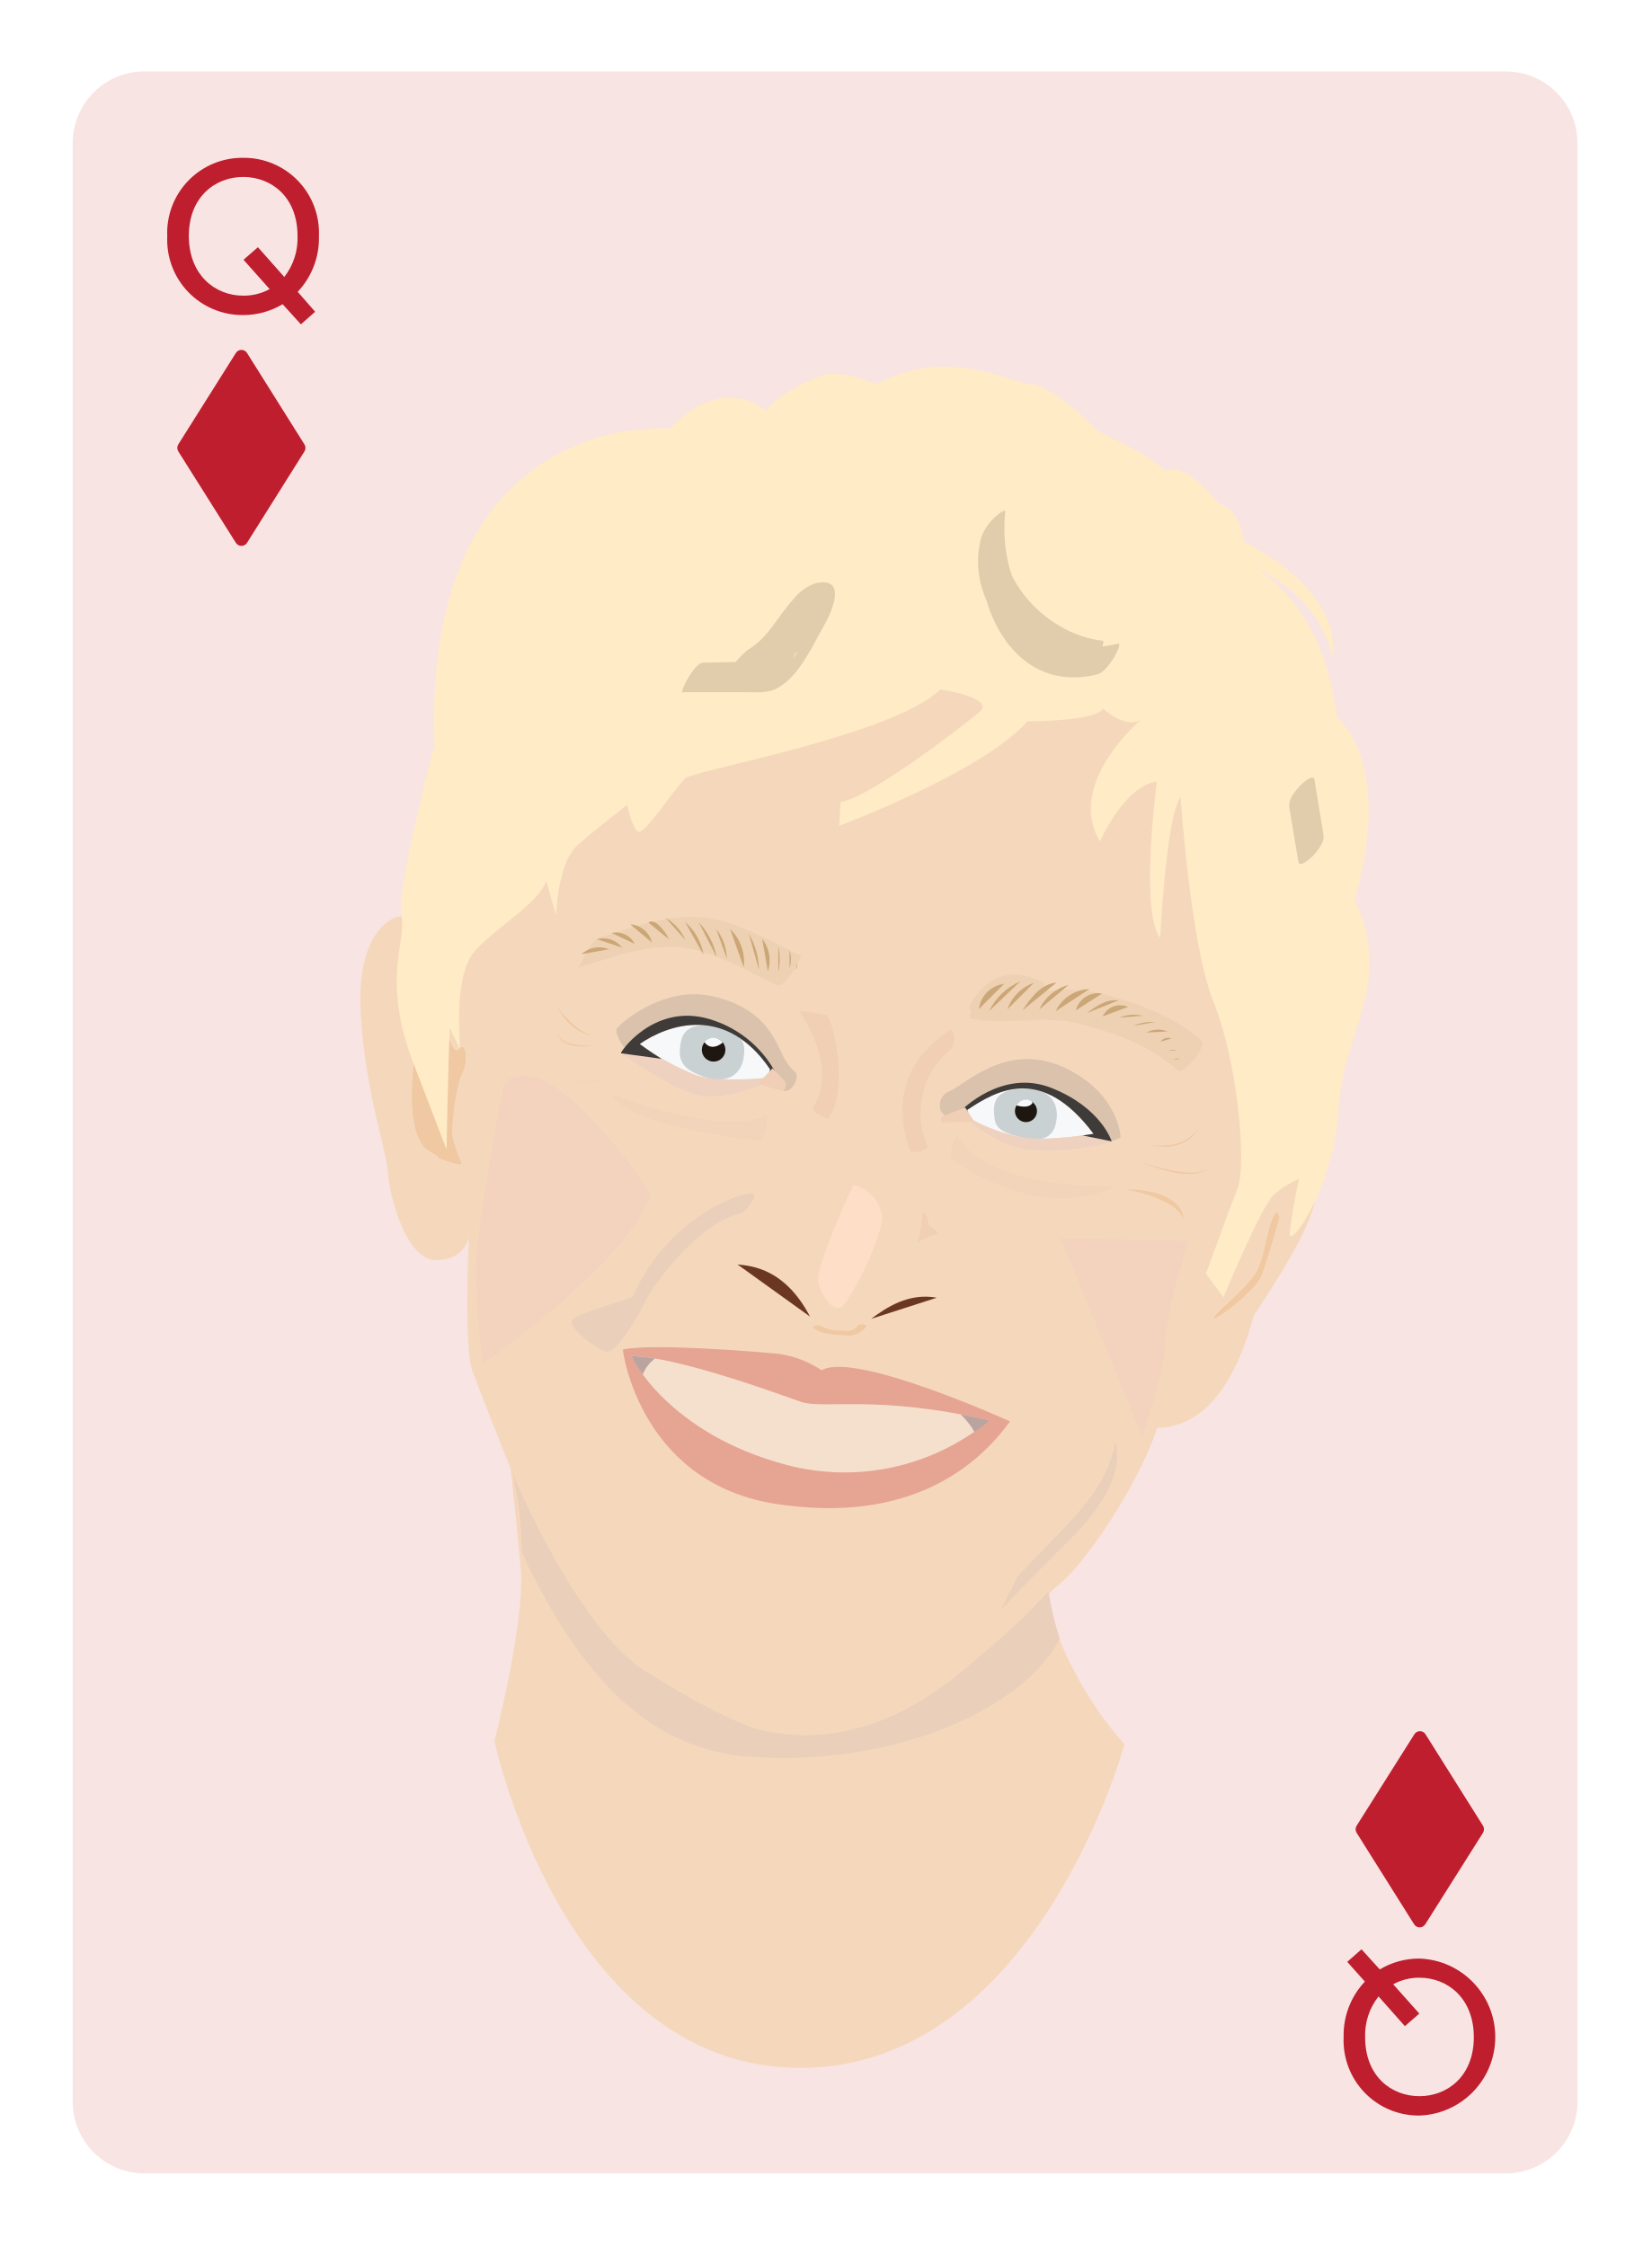
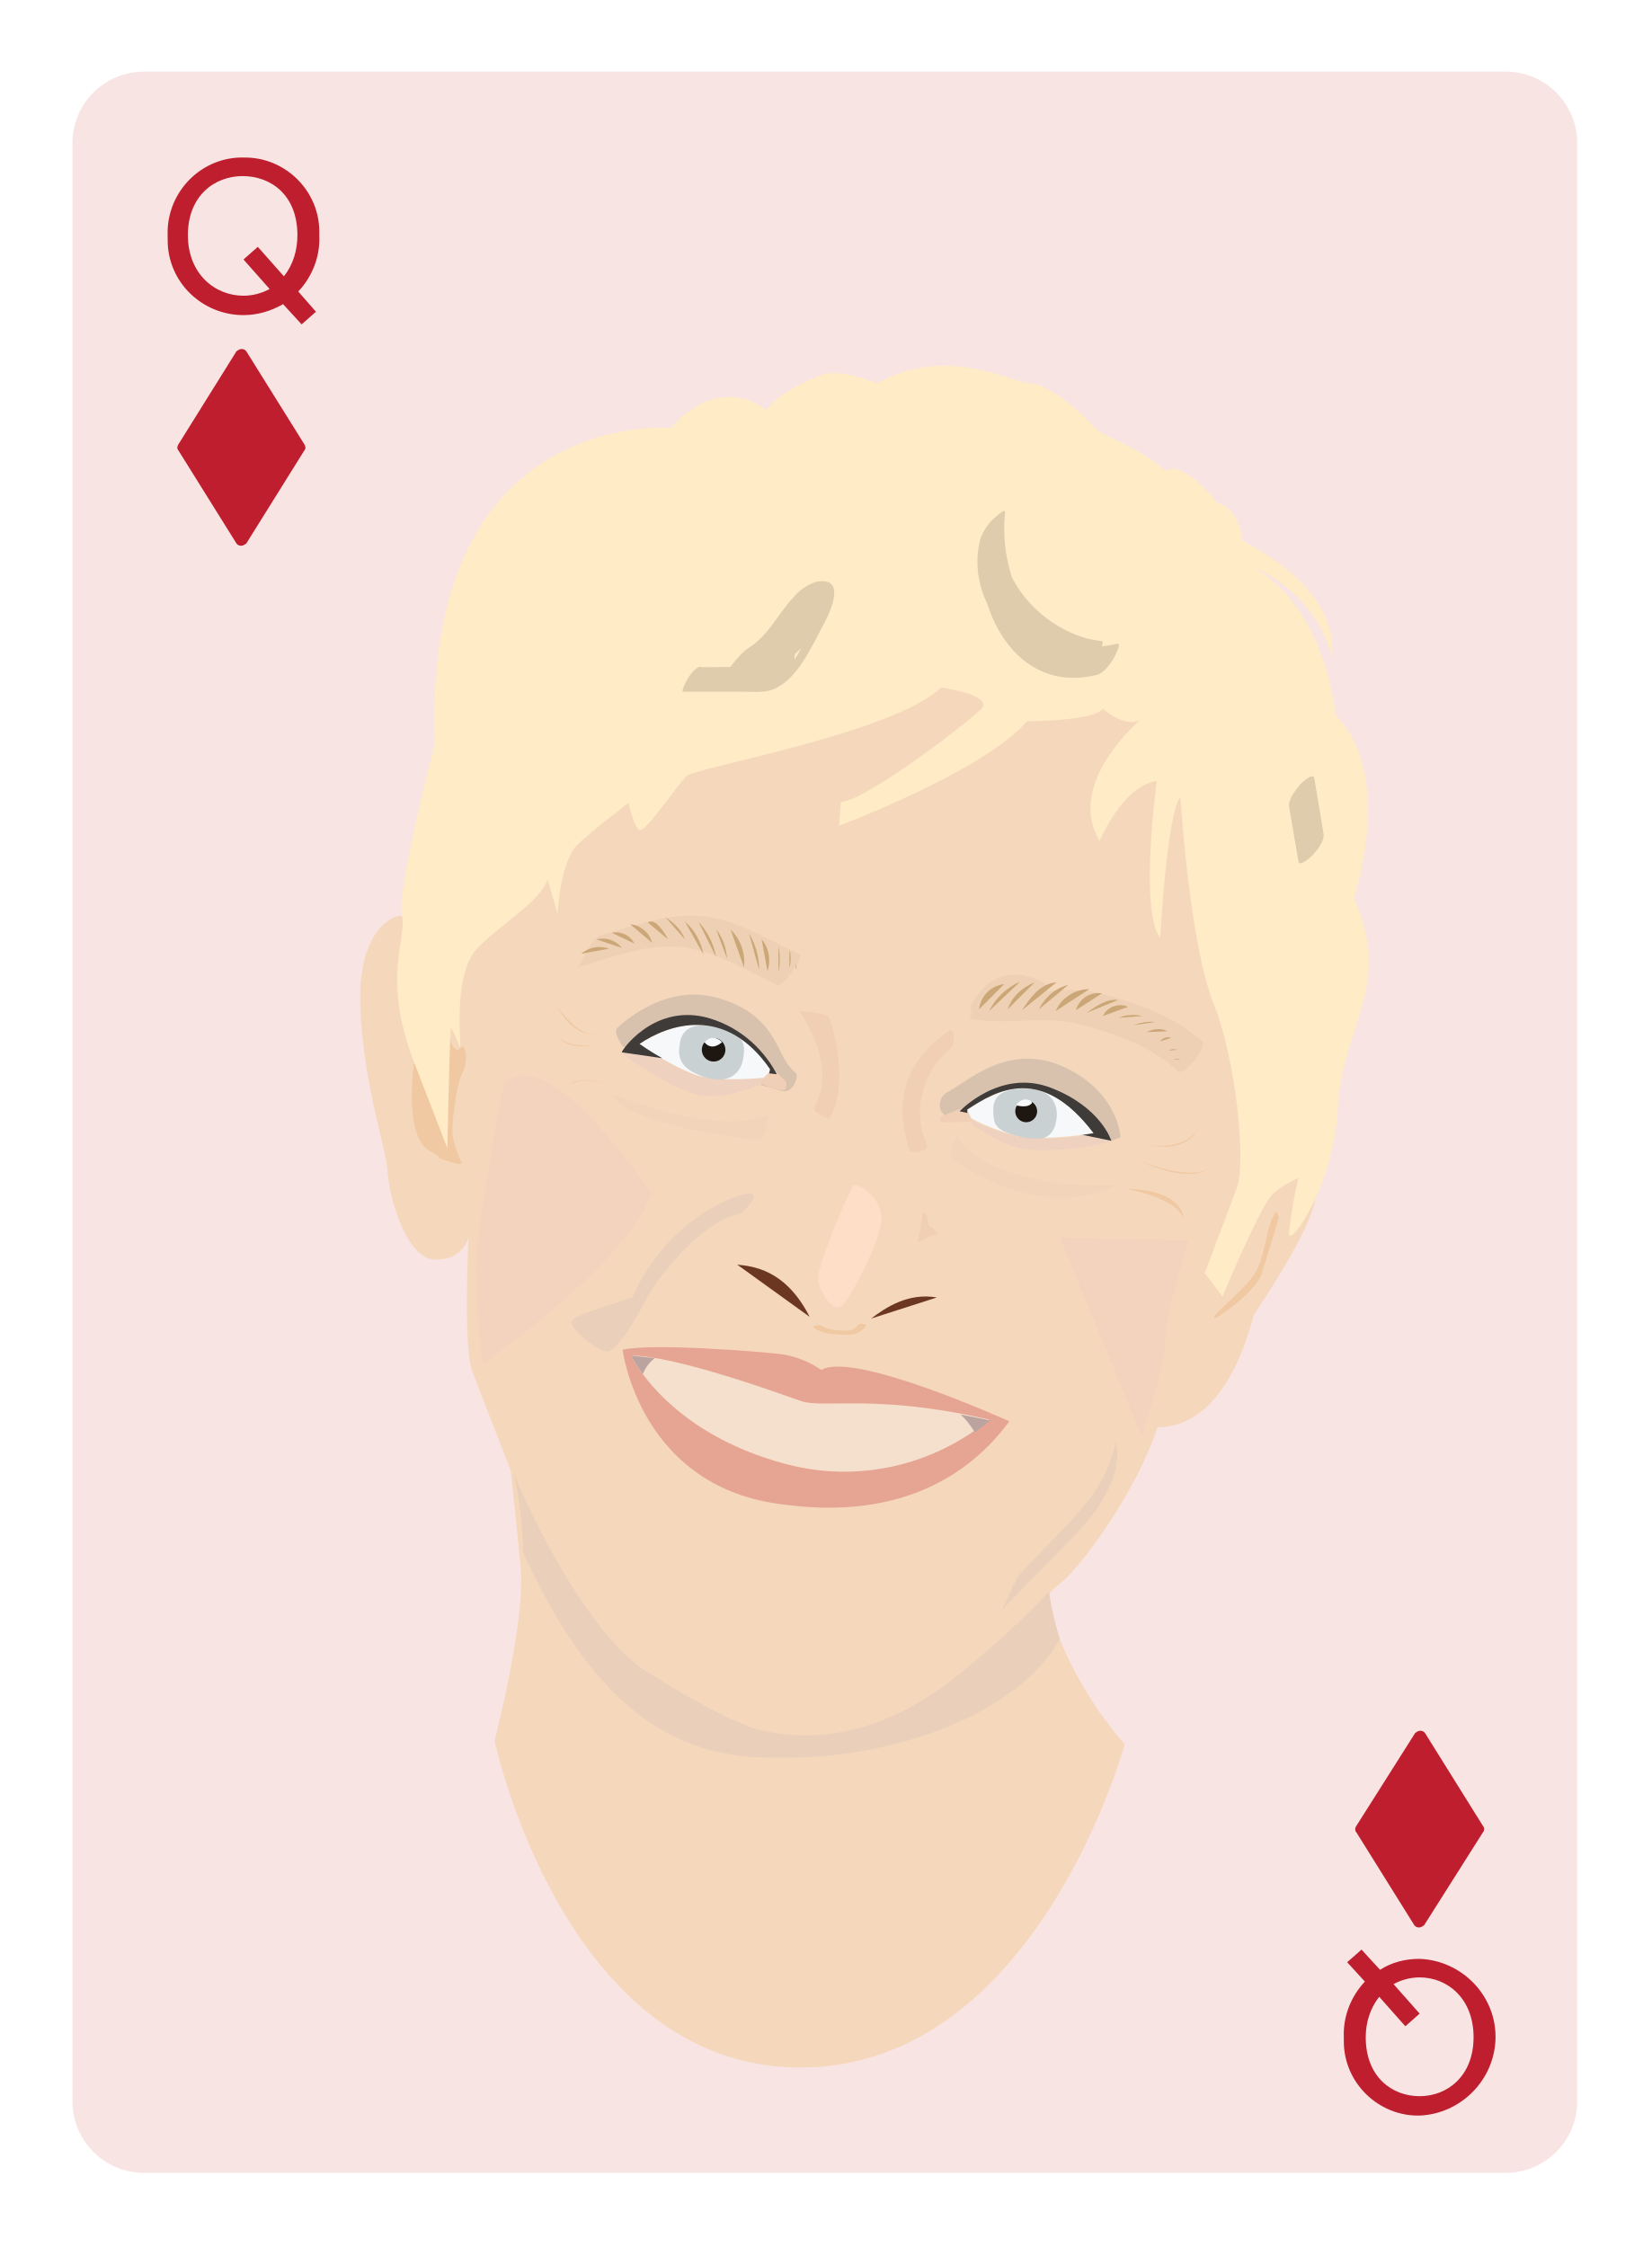
- <svg xmlns="http://www.w3.org/2000/svg" id="Layer_1" data-name="Layer 1" viewBox="0 0 196 266.67">
-   <defs>
-     <style>.cls-1{fill:#f8e4e3;}.cls-2{fill:#f5d8bc;}.cls-3{fill:#807876;opacity:0.23;}.cls-4{fill:#eacfba;}.cls-5{fill:#6b3720;}.cls-6{fill:#f0c8a2;}.cls-7{fill:#f0cfb5;}.cls-8{fill:#fedec7;}.cls-9{fill:#e6a592;}.cls-10{fill:#f5e0cd;}.cls-11{fill:#f7f8f9;}.cls-12{fill:#cad1d3;}.cls-13{fill:#eed1bf;}.cls-14{fill:#1d1611;}.cls-15{fill:#3e3b39;}.cls-16{fill:#cba777;}.cls-17{fill:#daaf6a;}.cls-18{fill:#f1d4b9;}.cls-19{fill:#f4d3be;}.cls-20{fill:#f0cfb6;}.cls-21{fill:#bba4a0;}.cls-22{fill:#ffebc6;}.cls-23{opacity:0.15;}.cls-24{fill:#381c15;}.cls-25{fill:#be1e2d;}</style>
-   </defs>
-   <rect class="cls-1" x="8.63" y="8.48" width="178.58" height="249.45" rx="8.5" ry="8.5" />
-   <path class="cls-2" d="M89.9,205.28c14.19,3.47,24.3-7.06,27.17-9.35s6.69-6.31,9-8.22,8.65-10.52,11.28-18.27c4.6,0,8.93-3.81,11.43-13.27,4.86-7.36,7.62-12.35,7.36-15.11S147,77,147,77H77.58L51.89,111.49s-2.89-2.75-4.27-2.75-5.39,2.29-4.81,11.69,3,15.7,3.21,18.68,2.18,10.32,5.62,10.43,4-2.64,4-2.64-.59,13,.38,15.67,3.29,8.51,4.83,12.37,9.09,20.11,16.63,24C85.8,204.14,89.9,205.28,89.9,205.28Z" />
-   <path class="cls-2" d="M60,168.6s1.23,11.3,1.79,17.54-3.12,20.47-3.12,20.47,8.23,38.81,36.3,38.81S133.46,207,133.46,207s-14.23-14.77-9.6-34" />
-   <path class="cls-3" d="M111.67,131.88a1.81,1.81,0,0,1,1.11-2.42c1.81-.81,6.75-5.84,13.4-2.82S133,135,133,135l-1.11.45s-18.72-3.4-19.56-2.81Z" />
-   <path class="cls-3" d="M73.95,124.18s-1.06-1.59-.74-2.12,5.5-5.19,11.43-3.81,7.2,4.87,8.15,6.77a6.52,6.52,0,0,0,1.69,2.33c.32.42-.37,2.44-1.56,2.07S73.95,124.18,73.95,124.18Z" />
-   <path class="cls-4" d="M75.13,153.85c-.14.33-7.31,2.06-7.31,3s2.74,3.2,4.11,3.54,4.34-5.25,4.91-6.4,5.94-9,11.22-10c0,0,2-1.82,1.32-2.31S79.36,144.09,75.13,153.85Z" />
-   <path class="cls-4" d="M120.78,187.08c6.3-6.79,10.27-9.61,11.6-15.91,0,0,1.82,4.31-5.14,11.27s-8.45,8.62-8.45,8.62Z" />
-   <path class="cls-5" d="M87.52,150.06c1.79.18,5.65.54,8.61,6.19" />
-   <path class="cls-6" d="M96.59,157.63c.89.72,2.44.76,3.52.83a2.67,2.67,0,0,0,2.68-1c.19-.29-.77-.42-1-.13-.49.74-1.28.66-2.06.58a4.66,4.66,0,0,1-2.32-.55c-.24-.2-1.2,0-.86.25Z" />
-   <path class="cls-5" d="M103.38,156.52c1.7-1.26,4.39-3.14,7.8-2.51" />
-   <path class="cls-7" d="M109.48,144a17,17,0,0,1-.59,3.46s1.91-1.1,2.5-1c0,0-.88-1.1-1.18-1C110.22,145.49,110.15,143.8,109.48,144Z" />
-   <path class="cls-8" d="M101.3,140.63c-1.68,3.36-4.21,9.67-4.21,11.14s1.68,4,2.73,3.36,5.16-8.69,4.84-10.93A4.48,4.48,0,0,0,101.3,140.63Z" />
-   <path class="cls-9" d="M93.25,178.64c16,2.07,23.51-5.68,26.62-9.95,0,0-18.48-8.4-22.35-6.07a12.6,12.6,0,0,0-5-1.94c-2.58-.26-15.12-1.29-18.6-.52C73.87,160.17,75.94,176.71,93.25,178.64Z" />
-   <path class="cls-10" d="M74.9,160.94c5.3,0,17.57,4.52,20.16,5.43s9-.9,22.35,2.2a27,27,0,0,1-24,5.3C79.17,170.12,74.9,160.94,74.9,160.94Z" />
-   <path class="cls-11" d="M75.92,123.9c3.36-2.33,10.24-4.72,15.47,3,0,0-.11.91-.51,1.08,0,0-5.29.57-8.25-.34A28.48,28.48,0,0,1,75.92,123.9Z" />
-   <path class="cls-11" d="M114.78,131.73c3.46-2.31,8.81-5.45,15,2.83,0,0-5.35.94-8.49.42a21.08,21.08,0,0,1-6.08-2.2Z" />
-   <path class="cls-12" d="M121.28,135c3.34.82,3.95-.84,4.12-2.2s-.29-3.59-3.77-3.59-3.77,1.59-3.65,3S118.22,134.23,121.28,135Z" />
-   <path class="cls-13" d="M129.78,134.56s-5.35.94-8.49.42a20.8,20.8,0,0,1-5.79-2l-.26.28s4,3.25,7.57,3.25a29.81,29.81,0,0,0,9.11-1Z" />
-   <path class="cls-13" d="M82.64,127.6a28.48,28.48,0,0,1-6.71-3.7L73.7,125S79.8,129.36,83,130s7.63-1.4,7.63-1.4l.22-.69S85.59,128.51,82.64,127.6Z" />
-   <path class="cls-12" d="M83.52,127.77c3,1,4.39-.43,4.7-2.08s.18-3.05-3.05-3.78-4.21.55-4.39,1.89S80.29,126.74,83.52,127.77Z" />
-   <circle class="cls-14" cx="121.76" cy="131.86" r="1.31" />
-   <circle class="cls-14" cx="84.69" cy="124.59" r="1.4" />
-   <path class="cls-11" d="M120.64,131.2l.06,0s1.34.45,1.84-.3l-.12-.22a1.29,1.29,0,0,0-1.78.47Z" />
-   <path class="cls-11" d="M85.74,123.67a1.38,1.38,0,0,0-2.14,0c.1.16.8,1.14,2.16.07Z" />
-   <path class="cls-15" d="M114.78,131.73c3.46-2.31,8.81-5.45,15,2.83,0,0-.51.09-1.3.2l3.45.69s-1.23-4-7.16-6.34S114,131.87,114,131.87l.88.18Z" />
-   <path class="cls-15" d="M75.92,123.9c3.36-2.33,10.24-4.72,15.47,3a3.11,3.11,0,0,1-.11.5l.88.12a13.11,13.11,0,0,0-8.62-6.75c-6.18-1.38-9.94,4.08-9.85,4.23l4.82.66C77,124.73,75.92,123.9,75.92,123.9Z" />
-   <path class="cls-16" d="M69,113.24a3.13,3.13,0,0,1,3.28-.59" />
-   <path class="cls-16" d="M70.84,111.46a2.85,2.85,0,0,1,3,1" />
-   <path class="cls-16" d="M72.59,110.72a2.48,2.48,0,0,1,2.74,1.3" />
-   <path class="cls-16" d="M74.79,109.69a2.87,2.87,0,0,1,2.59,2.17" />
-   <path class="cls-16" d="M76.95,109.49c.36-.31.91,0,1.25.31a5.88,5.88,0,0,1,1.2,1.68" />
-   <path class="cls-16" d="M79,108.94a5.63,5.63,0,0,1,2.35,2.63" />
-   <path class="cls-16" d="M81.32,109.44a6.45,6.45,0,0,1,2.17,3.88" />
-   <path class="cls-16" d="M82.92,109.44a8.49,8.49,0,0,1,2.14,4.17" />
-   <path class="cls-16" d="M85,110.26a5.85,5.85,0,0,1,1.26,3.5" />
-   <path class="cls-16" d="M86.65,110.26a5.31,5.31,0,0,1,1.61,4.53" />
-   <path class="cls-16" d="M88.87,110.82a8.71,8.71,0,0,1,1.2,4.26" />
-   <path class="cls-16" d="M91.13,115.26a4.07,4.07,0,0,0-.68-3.83" />
-   <path class="cls-16" d="M92.37,115.38a7.73,7.73,0,0,0,0-3.09" />
-   <path class="cls-16" d="M93.7,114.94a3.92,3.92,0,0,0,0-2.19" />
-   <path class="cls-16" d="M94.44,115.09a.9.9,0,0,0,.13-.74" />
-   <path class="cls-16" d="M116.17,119.76a3.44,3.44,0,0,1,3-3" />
-   <path class="cls-16" d="M117.38,120a7.39,7.39,0,0,1,3.71-3.54" />
-   <path class="cls-16" d="M119.56,119.79a5.1,5.1,0,0,1,3.15-3.15" />
-   <path class="cls-16" d="M121.33,119.92c1-1.51,2.25-3.18,4.06-3.31" />
-   <path class="cls-16" d="M123.35,119.79a5.27,5.27,0,0,1,3.46-2.89" />
-   <path class="cls-16" d="M125.29,120a4.6,4.6,0,0,1,4-2.62" />
-   <path class="cls-16" d="M127.68,119.91a2.73,2.73,0,0,1,3.12-2" />
-   <path class="cls-16" d="M129,120.23c1.1-.83,2.36-1.7,3.72-1.5" />
-   <path class="cls-16" d="M130.87,120.62a2.28,2.28,0,0,1,3-1.12" />
-   <path class="cls-16" d="M132.83,120.76a4.72,4.72,0,0,1,2.79-.21" />
-   <path class="cls-16" d="M134.48,121.74a5.82,5.82,0,0,1,2.62-.44" />
-   <path class="cls-16" d="M136.06,122.54a2.93,2.93,0,0,1,2.5-.13" />
-   <path class="cls-16" d="M137.73,123.62a1.07,1.07,0,0,1,1.29-.37" />
-   <path class="cls-16" d="M138.7,124.74a1.54,1.54,0,0,1,1-.12" />
-   <path class="cls-16" d="M139.28,125.76a.88.88,0,0,1,.75-.11" />
-   <path class="cls-17" d="M139.89,127l.16-.14" />
-   <path class="cls-6" d="M66.1,119.4s2.44,3.69,5,3.54C71.11,122.94,68.06,123.32,66.1,119.4Z" />
-   <path class="cls-6" d="M70.74,124s-3.66.59-4.69-1.39C66.05,122.57,66.57,124.84,70.74,124Z" />
-   <path class="cls-6" d="M72.47,128.85s-3-1.27-4.85-.21C67.62,128.63,69.19,127.48,72.47,128.85Z" />
-   <path class="cls-6" d="M136.11,135.77s4.09,1.06,6.05-1.82C142.17,134,140.81,137.06,136.11,135.77Z" />
-   <path class="cls-6" d="M135,137.69s7,2.88,9,.58C143.94,138.26,142.33,141,135,137.69Z" />
-   <path class="cls-6" d="M133.58,141.15s6.11,1,6.89,3.62C140.47,144.78,140.72,141.21,133.58,141.15Z" />
-   <path class="cls-18" d="M113.58,134.81a5.31,5.31,0,0,0-.82,2.63s10.34,8,19.7,3.28C132.45,140.72,117.68,141.54,113.58,134.81Z" />
-   <path class="cls-18" d="M91.09,132.34s-.16,3.12-1.15,3-15.43-1.64-17.23-5.42C72.71,129.88,85.35,135,91.09,132.34Z" />
-   <path class="cls-7" d="M112.76,122.17c-2.79,2-7.71,6.07-4.76,14.44a2,2,0,0,0,2.13-.49,9.71,9.71,0,0,1,2.79-11.65S113.74,122.82,112.76,122.17Z" />
-   <path class="cls-7" d="M94.87,120a19.51,19.51,0,0,1,3.28.49c.49.16,2.79,8.37.16,12.31,0,0-2-.66-1.81-1.31S99.63,127.42,94.87,120Z" />
-   <path class="cls-19" d="M59.79,128.61s-3.33,16.93-3.33,22.2a91.7,91.7,0,0,0,.83,11.1s17.48-12.21,20-20.26C77.28,141.66,65.2,123.2,59.79,128.61Z" />
-   <path class="cls-19" d="M141.11,147.21s-2.78,8.6-2.78,11.93-2.78,11.38-2.78,11.38l-9.71-23.59Z" />
-   <path class="cls-6" d="M49.1,126.3c-.49,4.4-.26,9.15,1.88,10.33s0,.47,2.14,1.19,1.65.2,1.48-.24a12.5,12.5,0,0,1-.94-2.89c-.11-1.06.44-5.89,1.22-7.39s.28-3.74-.33-2.87-1.17-1-1.17-1L49.1,126.3" />
-   <path class="cls-6" d="M151.53,143.84c-1.09,1.09-1.31,4.92-2.3,6.89s-4.48,4.59-5.14,5.58,4.88-2.93,5.65-5,2.11-6.83,2.11-6.83Z" />
-   <path class="cls-20" d="M91.67,126.79l1.56,1.6s.18.92-.31,1c0,0-2.29-.26-2.78-1Z" />
-   <path class="cls-20" d="M114.54,131.43l-2.75,1.07s-.3.54,0,.69a30.09,30.09,0,0,0,3.82-.12Z" />
-   <path class="cls-4" d="M89,208.5c17,1.21,32.43-5.62,36.77-14a39.54,39.54,0,0,1-1.34-5.62,83.61,83.61,0,0,1-7.35,7c-2.87,2.29-13,12.83-27.17,9.35,0,0-4.11-1.14-12.42-6.36-7.54-3.87-15.08-20.11-16.63-24a48.25,48.25,0,0,1,1.08,9.41C68.13,197.38,76,207.58,89,208.5Z" />
-   <path class="cls-21" d="M114,167.85a8.56,8.56,0,0,1,1.65,2.1,17.82,17.82,0,0,0,1.79-1.38C116.2,168.28,115.07,168.05,114,167.85Z" />
-   <path class="cls-21" d="M74.9,160.94a14.19,14.19,0,0,0,1.38,2.19,4.3,4.3,0,0,1,1.45-1.9A17.68,17.68,0,0,0,74.9,160.94Z" />
-   <path class="cls-22" d="M138.43,55.92c-3.75-3.19-7.69-4.13-8.63-5.26s-5.44-5.07-7.51-5.07-9.95-4.69-18.2,0c0,0-4.13-1.69-6.19-1.13S91.7,47.28,91,48.79c0,0-5.26-4.69-11.45,2.06,0,0-29.47-2.63-28,37.54,0,0-4.64,17.62-3.92,20.35s-2.46,7.42,1.48,17.56L53,136.43s.19-10.51.38-14.45c0,0,.75,1.5,1.13,2.44s-1.13-8.63,2.06-11.82,7.32-5.44,8.26-8.07L66,108.66c0-.94.38-6.38,2.44-8.26s6-4.88,6-4.88.56,2.82,1.31,3.19,4.5-5.44,5.63-6.38S106,87.26,111.6,81.82c0,0,5.94.85,4.88,2.44-.38.56-13.51,10.7-16.7,10.89L99.59,98s17.08-6.38,22.33-12.39c0,0,8.07,0,9-1.5,0,0,2.63,2.44,4.5,1.31,0,0-9,7.51-4.88,14.45,0,0,2.82-6.57,6.76-7.13,0,0-2.06,15.39.38,18.58,0,0,.75-14.83,2.44-16.7,0,0,1.13,17.45,3.94,24.4s3.94,19.14,2.82,22-3.75,10.13-3.75,10.13l2.06,2.82s4.5-10.89,6-12.2a10.93,10.93,0,0,1,3-1.88,50.11,50.11,0,0,0-1.13,6.57c0,1.69,5.26-5.44,5.82-15s6.57-14.45,1.88-24.77c0,0,4.9-14.62-2.06-21.58-.19-.19-.75-12-9.57-17.64,0,0,7.32,3,9,10.51,0,0,1.88-7.32-10.51-13.7,0,0-.38-3.94-3-4.5C144.63,59.67,140.31,54.42,138.43,55.92Z" />
-   <g class="cls-23">
-     <path class="cls-16" d="M68.64,114.82c4.11-1.2,8.54-3,12.88-2.29,3.76.64,7.32,2.82,10.73,4.43.79.37,3.06-3.41,2.77-3.55-3.86-1.82-7.93-4.37-12.28-4.59-4-.21-7.86,1.34-11.6,2.44-1.15.34-2.39,3.52-2.5,3.55Z" />
+ <svg xmlns="http://www.w3.org/2000/svg" version="1.1" id="Layer_1" x="0px" y="0px" viewBox="0 0 196 266.7" style="enable-background:new 0 0 196 266.7;" xml:space="preserve">
+   <style type="text/css">
+ 	.st0{fill:#F8E4E3;}
+ 	.st1{fill:#F5D8BC;}
+ 	.st2{fill:#D9C2AD;enable-background:new    ;}
+ 	.st3{fill:#EACFBA;}
+ 	.st4{fill:#6B3720;}
+ 	.st5{fill:#F0C8A2;}
+ 	.st6{fill:#F0CFB5;}
+ 	.st7{fill:#FEDEC7;}
+ 	.st8{fill:#E6A592;}
+ 	.st9{fill:#F5E0CD;}
+ 	.st10{fill:#F7F8F9;}
+ 	.st11{fill:#CAD1D3;}
+ 	.st12{fill:#EED1BF;}
+ 	.st13{fill:#1D1611;}
+ 	.st14{fill:#EED1B4;}
+ 	.st15{fill:#CBA777;}
+ 	.st16{fill:#DAAF6A;}
+ 	.st17{fill:#F1D4B9;}
+ 	.st18{fill:#F4D3BE;}
+ 	.st19{fill:#F0CFB6;}
+ 	.st20{fill:#BBA4A0;}
+ 	.st21{fill:#FFEBC6;}
+ 	.st22{fill:#DFCCAD;}
+ 	.st23{fill:#BE1E2D;}
+ 	.st24{fill:#3E3B39;}
+ </style>
+   <path class="st0" d="M17.1,8.5h161.6c4.7,0,8.5,3.8,8.5,8.5v232.4c0,4.7-3.8,8.5-8.5,8.5H17.1c-4.7,0-8.5-3.8-8.5-8.5V17  C8.6,12.3,12.4,8.5,17.1,8.5z" />
+   <path class="st1" d="M89.9,205.3c14.2,3.5,24.3-7.1,27.2-9.4s6.7-6.3,9-8.2c2.3-1.9,8.7-10.5,11.3-18.3c4.6,0,8.9-3.8,11.4-13.3  c4.9-7.4,7.6-12.4,7.4-15.1S147,77,147,77H77.6l-25.7,34.5c0,0-2.9-2.8-4.3-2.8s-5.4,2.3-4.8,11.7s3,15.7,3.2,18.7  s2.2,10.3,5.6,10.4s4-2.6,4-2.6s-0.6,13,0.4,15.7s3.3,8.5,4.8,12.4s9.1,20.1,16.6,24C85.8,204.1,89.9,205.3,89.9,205.3z" />
+   <path class="st1" d="M60,168.6c0,0,1.2,11.3,1.8,17.5s-3.1,20.5-3.1,20.5s8.2,38.8,36.3,38.8s38.5-38.4,38.5-38.4s-14.2-14.8-9.6-34  " />
+   <path class="st2" d="M111.7,131.9c-0.4-0.9,0-2,1-2.4c0,0,0.1,0,0.1-0.1c1.8-0.8,6.8-5.8,13.4-2.8s6.8,8.4,6.8,8.4l-1.1,0.4  c0,0-18.7-3.4-19.6-2.8L111.7,131.9z" />
+   <path class="st2" d="M73.9,124.2c0,0-1.1-1.6-0.7-2.1s5.5-5.2,11.4-3.8s7.2,4.9,8.2,6.8c0.4,0.9,1,1.7,1.7,2.3  c0.3,0.4-0.4,2.4-1.6,2.1S73.9,124.2,73.9,124.2z" />
+   <path class="st3" d="M75.1,153.9c-0.1,0.3-7.3,2.1-7.3,3s2.7,3.2,4.1,3.5s4.3-5.2,4.9-6.4s5.9-9,11.2-10c0,0,2-1.8,1.3-2.3  S79.4,144.1,75.1,153.9z" />
+   <path class="st3" d="M120.8,187.1c6.3-6.8,10.3-9.6,11.6-15.9c0,0,1.8,4.3-5.1,11.3s-8.4,8.6-8.4,8.6L120.8,187.1z" />
+   <path class="st4" d="M87.5,150.1c1.8,0.2,5.7,0.5,8.6,6.2" />
+   <path class="st5" d="M96.6,157.6c0.9,0.7,2.4,0.8,3.5,0.8c1,0.2,2.1-0.2,2.7-1c0.2-0.3-0.8-0.4-1-0.1c-0.5,0.7-1.3,0.7-2.1,0.6  c-0.8,0-1.6-0.2-2.3-0.6C97.2,157.2,96.2,157.4,96.6,157.6L96.6,157.6z" />
+   <path class="st4" d="M103.4,156.5c1.7-1.3,4.4-3.1,7.8-2.5" />
+   <path class="st6" d="M109.5,144c-0.1,1.2-0.3,2.3-0.6,3.5c0,0,1.9-1.1,2.5-1c0,0-0.9-1.1-1.2-1C110.2,145.5,110.2,143.8,109.5,144z" />
+   <path class="st7" d="M101.3,140.6c-1.7,3.4-4.2,9.7-4.2,11.1s1.7,4,2.7,3.4s5.2-8.7,4.8-10.9C104.3,142.4,103,141,101.3,140.6z" />
+   <path class="st8" d="M93.2,178.6c16,2.1,23.5-5.7,26.6-9.9c0,0-18.5-8.4-22.3-6.1c-1.5-1-3.2-1.7-5-1.9c-2.6-0.3-15.1-1.3-18.6-0.5  C73.9,160.2,75.9,176.7,93.2,178.6z" />
+   <path class="st9" d="M74.9,160.9c5.3,0,17.6,4.5,20.2,5.4s9-0.9,22.3,2.2c-6.7,5.5-15.6,7.5-24,5.3  C79.2,170.1,74.9,160.9,74.9,160.9z" />
+   <path class="st10" d="M75.9,123.9c3.4-2.3,10.2-4.7,15.5,3c0,0-0.1,0.9-0.5,1.1c0,0-5.3,0.6-8.2-0.3C80.2,126.7,78,125.4,75.9,123.9  z" />
+   <path class="st10" d="M114.8,131.7c3.5-2.3,8.8-5.4,15,2.8c0,0-5.3,0.9-8.5,0.4c-2.1-0.4-4.2-1.2-6.1-2.2L114.8,131.7z" />
+   <path class="st11" d="M121.3,135c3.3,0.8,3.9-0.8,4.1-2.2s-0.3-3.6-3.8-3.6s-3.8,1.6-3.7,3S118.2,134.2,121.3,135z" />
+   <path class="st12" d="M129.8,134.6c0,0-5.3,0.9-8.5,0.4c-2-0.4-4-1.1-5.8-2l-0.3,0.3c0,0,4,3.2,7.6,3.2c3.1,0.1,6.1-0.2,9.1-1  L129.8,134.6z" />
+   <path class="st12" d="M82.6,127.6c-2.4-0.9-4.7-2.2-6.7-3.7l-2.2,1.1c0,0,6.1,4.4,9.3,5s7.6-1.4,7.6-1.4l0.2-0.7  C90.8,127.9,85.6,128.5,82.6,127.6z" />
+   <path class="st11" d="M83.5,127.8c3,1,4.4-0.4,4.7-2.1s0.2-3.1-3.1-3.8s-4.2,0.6-4.4,1.9S80.3,126.7,83.5,127.8z" />
+   <circle class="st13" cx="121.8" cy="131.9" r="1.3" />
+   <circle class="st13" cx="84.7" cy="124.6" r="1.4" />
+   <path class="st10" d="M120.6,131.2L120.6,131.2c0.1,0,1.4,0.4,1.9-0.3l-0.1-0.2C121.8,130.3,121,130.5,120.6,131.2  C120.6,131.1,120.6,131.1,120.6,131.2L120.6,131.2z" />
+   <path class="st10" d="M85.7,123.7c-0.5-0.6-1.4-0.7-1.9-0.2c-0.1,0.1-0.1,0.1-0.2,0.2C83.7,123.8,84.4,124.8,85.7,123.7L85.7,123.7z  " />
+   <g>
+     <path class="st14" d="M68.6,114.8c4.1-1.2,8.5-3,12.9-2.3c3.8,0.6,7.3,2.8,10.7,4.4c0.8,0.4,3.1-3.4,2.8-3.6   c-3.9-1.8-7.9-4.4-12.3-4.6c-4-0.2-7.9,1.3-11.6,2.4C70,111.6,68.8,114.8,68.6,114.8L68.6,114.8z" />
  </g>
-   <g class="cls-23">
-     <path class="cls-16" d="M118.15,116.69l-.12-.11-1.76,2.82c1-.87,3.87.28,4.77.75l2.6-3.58a27.58,27.58,0,0,0-5.92.71c-.69.16-3.17,3.45-2.6,3.58,4.37.95,8.53-.51,13,.65,4.27,1.11,8.39,2.6,11.72,5.57.57.51,3.46-2.93,2.77-3.55-3.36-3-7.44-4.4-11.72-5.57s-8.63.3-13-.65l-2.6,3.58a27.58,27.58,0,0,1,5.92-.71c.73,0,3.27-3.24,2.6-3.58-2.39-1.22-4.84-1.42-6.93.39-.43.37-2,2.08-1.76,2.82l.1.28a.19.19,0,0,0,.24.19l.26,0c1.06.09,3.09-3.55,2.43-3.61Z" />
+   <g>
+     <path class="st14" d="M118.2,116.7l-0.1-0.1l-1.8,2.8c1-0.9,3.9,0.3,4.8,0.8l2.6-3.6c-2,0-4,0.3-5.9,0.7c-0.7,0.2-3.2,3.4-2.6,3.6   c4.4,0.9,8.5-0.5,13,0.7c4.3,1.1,8.4,2.6,11.7,5.6c0.6,0.5,3.5-2.9,2.8-3.6c-3.4-3-7.4-4.4-11.7-5.6s-8.6,0.3-13-0.7l-2.6,3.6   c1.9-0.4,3.9-0.7,5.9-0.7c0.7,0,3.3-3.2,2.6-3.6c-2.4-1.2-4.8-1.4-6.9,0.4c-0.4,0.4-2,2.1-1.8,2.8l0.1,0.3c0,0.1,0.1,0.2,0.2,0.2   c0,0,0,0,0.1,0h0.3C116.8,120.4,118.8,116.7,118.2,116.7L118.2,116.7z" />
  </g>
-   <g class="cls-23">
-     <path class="cls-24" d="M132.65,76.4c-9.5,2.38-14.24-7.74-13.35-15.63.07-.6-1.27.65-1.28.66a5.86,5.86,0,0,0-1.56,2.34c-2.08,7.58,4.58,15.08,11.94,15.86,1,.11,3-3.53,2.46-3.59-6.78-.72-13.54-7.93-11.6-15l-2.84,3c-.92,8.14,4.07,18.39,13.78,16,.81-.2,1.56-1.31,2-2,.09-.14,1-1.77.47-1.63Z" />
+   <path class="st15" d="M69,113.2c0.9-0.8,2.2-1,3.3-0.6" />
+   <path class="st15" d="M70.8,111.5c1.1-0.3,2.3,0.1,3,1" />
+   <path class="st15" d="M72.6,110.7c1.1-0.2,2.2,0.3,2.7,1.3" />
+   <path class="st15" d="M74.8,109.7c1.2,0.1,2.3,1,2.6,2.2" />
+   <path class="st15" d="M76.9,109.5c0.4-0.3,0.9,0,1.2,0.3c0.5,0.5,0.9,1.1,1.2,1.7" />
+   <path class="st15" d="M79,108.9c1,0.6,1.9,1.5,2.3,2.6" />
+   <path class="st15" d="M81.3,109.4c1.2,1,1.9,2.4,2.2,3.9" />
+   <path class="st15" d="M82.9,109.4c1.1,1.2,1.8,2.6,2.1,4.2" />
+   <path class="st15" d="M85,110.3c0.8,1,1.2,2.2,1.3,3.5" />
+   <path class="st15" d="M86.7,110.3c1.2,1.2,1.8,2.8,1.6,4.5" />
+   <path class="st15" d="M88.9,110.8c0.8,1.3,1.2,2.8,1.2,4.3" />
+   <path class="st15" d="M91.1,115.3c0.4-1.3,0.2-2.8-0.7-3.8" />
+   <path class="st15" d="M92.4,115.4c0.2-1,0.2-2.1,0-3.1" />
+   <path class="st15" d="M93.7,114.9c0.2-0.7,0.2-1.5,0-2.2" />
+   <path class="st15" d="M94.4,115.1c0.1-0.2,0.2-0.5,0.1-0.7" />
+   <path class="st15" d="M116.2,119.8c0.2-1.6,1.4-2.8,3-3" />
+   <path class="st15" d="M117.4,120c0.8-1.6,2.1-2.8,3.7-3.5" />
+   <path class="st15" d="M119.6,119.8c0.5-1.5,1.7-2.6,3.2-3.2" />
+   <path class="st15" d="M121.3,119.9c1-1.5,2.2-3.2,4.1-3.3" />
+   <path class="st15" d="M123.3,119.8c0.7-1.4,1.9-2.5,3.5-2.9" />
+   <path class="st15" d="M125.3,120c0.7-1.6,2.3-2.6,4-2.6" />
+   <path class="st15" d="M127.7,119.9c0.4-1.4,1.7-2.2,3.1-2" />
+   <path class="st15" d="M129,120.2c1.1-0.8,2.4-1.7,3.7-1.5" />
+   <path class="st15" d="M130.9,120.6c0.5-1.1,1.9-1.6,3-1.1" />
+   <path class="st15" d="M132.8,120.8c0.9-0.4,1.9-0.4,2.8-0.2" />
+   <path class="st15" d="M134.5,121.7c0.8-0.3,1.7-0.5,2.6-0.4" />
+   <path class="st15" d="M136.1,122.5c0.8-0.4,1.7-0.5,2.5-0.1" />
+   <path class="st15" d="M137.7,123.6c0.3-0.4,0.8-0.6,1.3-0.4" />
+   <path class="st15" d="M138.7,124.7c0.3-0.2,0.7-0.2,1-0.1" />
+   <path class="st15" d="M139.3,125.8c0.2-0.1,0.5-0.2,0.8-0.1" />
+   <path class="st16" d="M139.9,127l0.2-0.1" />
+   <path class="st5" d="M66.1,119.4c0,0,2.4,3.7,5,3.5C71.1,122.9,68.1,123.3,66.1,119.4z" />
+   <path class="st5" d="M70.7,124c0,0-3.7,0.6-4.7-1.4C66.1,122.6,66.6,124.8,70.7,124z" />
+   <path class="st5" d="M72.5,128.9c0,0-3-1.3-4.8-0.2C67.6,128.6,69.2,127.5,72.5,128.9z" />
+   <path class="st5" d="M136.1,135.8c0,0,4.1,1.1,6.1-1.8C142.2,134,140.8,137.1,136.1,135.8z" />
+   <path class="st5" d="M135,137.7c0,0,7,2.9,9,0.6C143.9,138.3,142.3,141,135,137.7z" />
+   <path class="st5" d="M133.6,141.1c0,0,6.1,1,6.9,3.6C140.5,144.8,140.7,141.2,133.6,141.1z" />
+   <path class="st17" d="M113.6,134.8c-0.5,0.8-0.8,1.7-0.8,2.6c0,0,10.3,8,19.7,3.3C132.4,140.7,117.7,141.5,113.6,134.8z" />
+   <path class="st17" d="M91.1,132.3c0,0-0.2,3.1-1.2,3s-15.4-1.6-17.2-5.4C72.7,129.9,85.3,135,91.1,132.3z" />
+   <path class="st6" d="M112.8,122.2c-2.8,2-7.7,6.1-4.8,14.4c0.7,0.3,1.6,0.1,2.1-0.5c-1.9-4.1-0.7-8.9,2.8-11.7  C112.9,124.5,113.7,122.8,112.8,122.2z" />
+   <path class="st6" d="M94.9,120c1.1,0.1,2.2,0.2,3.3,0.5c0.5,0.2,2.8,8.4,0.2,12.3c0,0-2-0.7-1.8-1.3S99.6,127.4,94.9,120z" />
+   <path class="st18" d="M59.8,128.6c0,0-3.3,16.9-3.3,22.2c0.1,3.7,0.3,7.4,0.8,11.1c0,0,17.5-12.2,20-20.3  C77.3,141.7,65.2,123.2,59.8,128.6z" />
+   <path class="st18" d="M141.1,147.2c0,0-2.8,8.6-2.8,11.9s-2.8,11.4-2.8,11.4l-9.7-23.6L141.1,147.2z" />
+   <path class="st5" d="M49.1,126.3c-0.5,4.4-0.3,9.1,1.9,10.3s0,0.5,2.1,1.2s1.7,0.2,1.5-0.2c-0.4-0.9-0.7-1.9-0.9-2.9  c-0.1-1.1,0.4-5.9,1.2-7.4s0.3-3.7-0.3-2.9s-1.2-1-1.2-1L49.1,126.3" />
+   <path class="st5" d="M151.5,143.8c-1.1,1.1-1.3,4.9-2.3,6.9s-4.5,4.6-5.1,5.6s4.9-2.9,5.6-5s2.1-6.8,2.1-6.8L151.5,143.8z" />
+   <path class="st19" d="M91.7,126.8l1.6,1.6c0,0,0.2,0.9-0.3,1c0,0-2.3-0.3-2.8-1L91.7,126.8z" />
+   <path class="st19" d="M114.5,131.4l-2.8,1.1c0,0-0.3,0.5,0,0.7c1.3,0,2.6,0,3.8-0.1L114.5,131.4z" />
+   <path class="st3" d="M89,208.5c17,1.2,32.4-5.6,36.8-14c-0.6-1.8-1-3.7-1.3-5.6c-2.3,2.5-4.8,4.8-7.3,7c-2.9,2.3-13,12.8-27.2,9.4  c0,0-4.1-1.1-12.4-6.4c-7.5-3.9-15.1-20.1-16.6-24c0.7,3.1,1,6.2,1.1,9.4C68.1,197.4,76,207.6,89,208.5z" />
+   <path class="st20" d="M114,167.9c0.7,0.6,1.2,1.3,1.7,2.1c0.6-0.4,1.2-0.9,1.8-1.4C116.2,168.3,115.1,168.1,114,167.9z" />
+   <path class="st20" d="M74.9,160.9c0.4,0.8,0.9,1.5,1.4,2.2c0.3-0.8,0.8-1.4,1.4-1.9C76.8,161.1,75.8,161,74.9,160.9z" />
+   <path class="st21" d="M138.4,55.9c-3.8-3.2-7.7-4.1-8.6-5.3s-5.4-5.1-7.5-5.1s-9.9-4.7-18.2,0c0,0-4.1-1.7-6.2-1.1s-6.2,2.8-6.9,4.3  c0,0-5.3-4.7-11.4,2.1c0,0-29.5-2.6-28,37.5c0,0-4.6,17.6-3.9,20.3s-2.5,7.4,1.5,17.6l3.9,10.1c0,0,0.2-10.5,0.4-14.4  c0,0,0.8,1.5,1.1,2.4s-1.1-8.6,2.1-11.8s7.3-5.4,8.3-8.1l1.2,4.1c0-0.9,0.4-6.4,2.4-8.3s6-4.9,6-4.9s0.6,2.8,1.3,3.2  s4.5-5.4,5.6-6.4s24.6-5.1,30.2-10.5c0,0,5.9,0.8,4.9,2.4C116.1,84.8,103,95,99.8,95.2L99.6,98c0,0,17.1-6.4,22.3-12.4  c0,0,8.1,0,9-1.5c0,0,2.6,2.4,4.5,1.3c0,0-9,7.5-4.9,14.4c0,0,2.8-6.6,6.8-7.1c0,0-2.1,15.4,0.4,18.6c0,0,0.8-14.8,2.4-16.7  c0,0,1.1,17.4,3.9,24.4s3.9,19.1,2.8,22s-3.8,10.1-3.8,10.1l2.1,2.8c0,0,4.5-10.9,6-12.2c0.9-0.8,1.9-1.4,3-1.9  c-0.5,2.2-0.9,4.4-1.1,6.6c0,1.7,5.3-5.4,5.8-15s6.6-14.4,1.9-24.8c0,0,4.9-14.6-2.1-21.6c-0.2-0.2-0.8-12-9.6-17.6  c0,0,7.3,3,9,10.5c0,0,1.9-7.3-10.5-13.7c0,0-0.4-3.9-3-4.5C144.6,59.7,140.3,54.4,138.4,55.9z" />
+   <g>
+     <path class="st22" d="M132.6,76.4c-9.5,2.4-14.2-7.7-13.3-15.6c0.1-0.6-1.3,0.7-1.3,0.7c-0.7,0.6-1.2,1.4-1.6,2.3   c-2.1,7.6,4.6,15.1,11.9,15.9c1,0.1,3-3.5,2.5-3.6c-6.8-0.7-13.5-7.9-11.6-15l-2.8,3c-0.9,8.1,4.1,18.4,13.8,16   c0.8-0.2,1.6-1.3,2-2C132.3,77.9,133.2,76.3,132.6,76.4L132.6,76.4z" />
  </g>
-   <g class="cls-23">
-     <path class="cls-24" d="M81.06,82.14l7.21,0c1.44,0,2.86.19,4.14-.56,2.48-1.45,4-4.92,5.34-7.27.93-1.58,2.93-6-1-5.08a5.62,5.62,0,0,0-2.58,1.88c-1.88,2-2.84,4.45-5.39,6-.48.28-3,2.87-2.39,3.46,1.06,1,2.18.33,3.11-.5A11.61,11.61,0,0,0,91.77,77q.26-.9,1.35-.42l1-.23A11.51,11.51,0,0,1,96.24,72L94.47,73a5.76,5.76,0,0,1-1,2.57l1.41-.34L97,71.62l-2.47,2.27A4.59,4.59,0,0,1,94.22,76L96,74.72A6.45,6.45,0,0,1,97,71.56l-2.47,2.27a4.63,4.63,0,0,1-.38,2.61l1.77-1.08,1.24-2.68L95,74.48c0,.95-2.18,1.09-2.77,1.43a7,7,0,0,0-1.54,1.41c-.68.77-2.22,2.64-1.71,3.79,1.51,3.39,5.43-4.42,5.87-5.28l-2.64,2.42a16.16,16.16,0,0,0-.88,3.49l2.88-3.26a4.92,4.92,0,0,1,.44-2.3c.39-1.09-2,1.31-2.13,1.56l-.16.25c-.13.21-1,1.3-.65,1.59l.28.25a.38.38,0,0,0,.38-.09c2.22-1.62,2.87-3.62,3.57-6.18.25-.93-.83.07-1,.23a5.79,5.79,0,0,0-1.76,2.53,25.67,25.67,0,0,1-.84,2.87l2.39-3.06L94.44,76l-.65,1.59.16-.25-2.13,1.56a8.9,8.9,0,0,0-.54,2.8c0,.62,1.38-.8,1.44-.87a5.12,5.12,0,0,0,1.44-2.39,9.7,9.7,0,0,1,.78-3c.32-.84-.69,0-.85.07a6.34,6.34,0,0,0-1.79,2.35,6.47,6.47,0,0,0-.75,1.78q1.38-2.4-.08-1.1-1.43.81.29.27a5.66,5.66,0,0,0,3-1.62,8.52,8.52,0,0,0,3-6c0-.63-2.05,1.63-2.18,1.81a19.83,19.83,0,0,0-2.54,5.08c-.37,1.13,1.64-.91,1.77-1.08,1.52-2,2.59-3.89,2.48-6.47,0-.64-2.31,2-2.47,2.27A12.28,12.28,0,0,0,93.17,78c-.06.57,1.78-1.27,1.82-1.33a9.74,9.74,0,0,0,2.43-6c0-.6-2.31,2-2.47,2.27l-2.12,3.67c-1.2,2.07.81.43,1.41-.34a14.14,14.14,0,0,0,3-5.93c.25-1.18-1.62.89-1.77,1.08a21.51,21.51,0,0,0-4.11,7.75c-.25.91.84-.05,1-.23.79-.77,6.32-7.13,3.46-7.52-1.2-.17-2.84,2-3.51,2.82a19.31,19.31,0,0,0-1.72,2.36c-.82,1.34-.42,1.46-1.5.48l-2.39,3.46a19,19,0,0,0,4.76-4c.84-1,2.69-5.15,4.31-3.4,1,1.09-.74,3.54-1.41,4.67l-.51.86q-.42.79-.16.15c.63-.21-.92-.18-1-.18-3-.25-6.19,0-9.23,0-1.06,0-2.85,3.58-2.47,3.58Z" />
+   <g>
+     <path class="st22" d="M81.1,82.1h7.2c1.4,0,2.9,0.2,4.1-0.6c2.5-1.4,4-4.9,5.3-7.3c0.9-1.6,2.9-6-1-5.1c-1,0.4-1.9,1-2.6,1.9   c-1.9,2-2.8,4.4-5.4,6c-0.5,0.3-3,2.9-2.4,3.5c1.1,1,2.2,0.3,3.1-0.5c0.9-0.9,1.7-1.9,2.3-3.1c0.2-0.6,0.6-0.7,1.3-0.4l1-0.2   c0.4-1.6,1.1-3.1,2.1-4.3l-1.8,1c-0.1,0.9-0.5,1.8-1,2.6l1.4-0.3l2.1-3.6l-2.5,2.3c0.1,0.7,0,1.4-0.3,2.1l1.8-1.3   c0.1-1.1,0.4-2.2,1-3.2l-2.5,2.3c0.1,0.9,0,1.8-0.4,2.6l1.8-1.1l1.2-2.7L95,74.5c0,0.9-2.2,1.1-2.8,1.4c-0.6,0.4-1.1,0.9-1.5,1.4   C90,78.1,88.5,80,89,81.1c1.5,3.4,5.4-4.4,5.9-5.3l-2.6,2.4c-0.4,1.1-0.7,2.3-0.9,3.5l2.9-3.3c0-0.8,0.1-1.6,0.4-2.3   c0.4-1.1-2,1.3-2.1,1.6L92.4,78c-0.1,0.2-1,1.3-0.7,1.6l0.3,0.2c0.1,0,0.3,0,0.4-0.1c2.2-1.6,2.9-3.6,3.6-6.2   c0.2-0.9-0.8,0.1-1,0.2c-0.8,0.7-1.4,1.5-1.8,2.5c-0.2,1-0.5,1.9-0.8,2.9l2.4-3.1L94.4,76l-0.7,1.6l0.2-0.2l-2.1,1.6   c-0.3,0.9-0.5,1.8-0.5,2.8c0,0.6,1.4-0.8,1.4-0.9c0.7-0.6,1.2-1.5,1.4-2.4c0.1-1,0.4-2,0.8-3c0.3-0.8-0.7,0-0.8,0.1   c-0.8,0.6-1.4,1.4-1.8,2.3c-0.3,0.6-0.6,1.2-0.8,1.8c0.9-1.6,0.9-2-0.1-1.1c-1,0.5-0.9,0.6,0.3,0.3c1.1-0.2,2.2-0.8,3-1.6   c1.8-1.5,2.9-3.7,3-6c0-0.6-2.1,1.6-2.2,1.8c-1.1,1.6-1.9,3.3-2.5,5.1c-0.4,1.1,1.6-0.9,1.8-1.1c1.5-2,2.6-3.9,2.5-6.5   c0-0.6-2.3,2-2.5,2.3c-0.9,1.6-1.5,3.4-1.7,5.2c-0.1,0.6,1.8-1.3,1.8-1.3c1.5-1.7,2.3-3.8,2.4-6c0-0.6-2.3,2-2.5,2.3l-2.1,3.7   c-1.2,2.1,0.8,0.4,1.4-0.3c1.5-1.7,2.5-3.7,3-5.9c0.2-1.2-1.6,0.9-1.8,1.1c-1.9,2.3-3.3,4.9-4.1,7.8c-0.2,0.9,0.8-0.1,1-0.2   c0.8-0.8,6.3-7.1,3.5-7.5c-1.2-0.2-2.8,2-3.5,2.8c-0.6,0.7-1.2,1.5-1.7,2.4c-0.8,1.3-0.4,1.5-1.5,0.5l-2.4,3.5   c1.8-1.1,3.4-2.4,4.8-4c0.8-1,2.7-5.2,4.3-3.4c1,1.1-0.7,3.5-1.4,4.7l-0.5,0.9c-0.3,0.5-0.3,0.6-0.2,0.2c0.6-0.2-0.9-0.2-1-0.2   c-3-0.2-6.2,0-9.2,0C82.4,78.6,80.6,82.2,81.1,82.1L81.1,82.1z" />
  </g>
-   <g class="cls-23">
-     <path class="cls-24" d="M153,95.73l1.09,6.54c.14.81,1.52-.5,1.69-.67.54-.57,1.44-1.63,1.29-2.5L156,92.55c-.14-.81-1.52.5-1.69.67-.54.57-1.44,1.63-1.29,2.5Z" />
+   <g>
+     <path class="st22" d="M153,95.7l1.1,6.5c0.1,0.8,1.5-0.5,1.7-0.7c0.5-0.6,1.4-1.6,1.3-2.5l-1.1-6.6c-0.1-0.8-1.5,0.5-1.7,0.7   C153.8,93.8,152.9,94.8,153,95.7L153,95.7z" />
  </g>
-   <path class="cls-25" d="M28.85,18.73a8.91,8.91,0,0,1,9,9.3,9.25,9.25,0,0,1-2.52,6.6L37.4,37l-1.69,1.49-2.17-2.39a9.06,9.06,0,0,1-4.69,1.29,8.93,8.93,0,0,1-9-9.33A8.91,8.91,0,0,1,28.85,18.73Zm0,16.36A6.39,6.39,0,0,0,32,34.31l-3.1-3.48,1.71-1.49,3.13,3.53A7.42,7.42,0,0,0,35.31,28c0-4.66-3.13-7-6.45-7s-6.45,2.37-6.45,7S25.53,35.09,28.85,35.09Z" />
-   <path class="cls-25" d="M168.46,251.07a8.91,8.91,0,0,1-9-9.3,9.26,9.26,0,0,1,2.52-6.6l-2.09-2.34,1.69-1.49,2.17,2.39a9,9,0,0,1,4.69-1.29,9.32,9.32,0,0,1,0,18.63Zm0-16.36a6.39,6.39,0,0,0-3.12.78l3.1,3.48-1.71,1.49-3.13-3.53a7.43,7.43,0,0,0-1.59,4.84c0,4.66,3.13,7,6.45,7s6.45-2.37,6.45-7S171.79,234.71,168.46,234.71Z" />
-   <path class="cls-25" d="M36.13,52.74,29.31,41.88a.78.78,0,0,0-1.31,0L21.16,52.74a.78.78,0,0,0,0,.83L28,64.43a.78.78,0,0,0,1.31,0l6.83-10.87A.78.78,0,0,0,36.13,52.74Z" />
-   <path class="cls-25" d="M176,216.68l-6.83-10.87a.78.78,0,0,0-1.31,0L161,216.68a.78.78,0,0,0,0,.83l6.83,10.87a.78.78,0,0,0,1.31,0L176,217.51A.78.78,0,0,0,176,216.68Z" />
+   <path class="st23" d="M28.9,18.7c4.9-0.1,9,3.9,9,8.8c0,0.2,0,0.3,0,0.5c0.1,2.4-0.8,4.8-2.5,6.6l2.1,2.4l-1.7,1.5l-2.2-2.4  c-1.4,0.8-3,1.3-4.7,1.3c-4.9,0-9-3.9-9-8.9c0-0.2,0-0.3,0-0.5c-0.2-4.9,3.6-9.1,8.5-9.3C28.5,18.7,28.7,18.7,28.9,18.7z M28.9,35.1  c1.1,0,2.2-0.3,3.1-0.8l-3.1-3.5l1.7-1.5l3.1,3.5c1.1-1.4,1.6-3.1,1.6-4.9c0-4.7-3.1-7-6.5-7s-6.5,2.4-6.5,7S25.5,35.1,28.9,35.1z" />
+   <path class="st23" d="M168.5,251.1c-4.9,0.1-9-3.9-9-8.8c0-0.2,0-0.3,0-0.5c-0.1-2.4,0.8-4.8,2.5-6.6l-2.1-2.3l1.7-1.5l2.2,2.4  c1.4-0.9,3-1.3,4.7-1.3c5.1,0.2,9.2,4.5,9,9.6C177.3,247,173.3,250.9,168.5,251.1L168.5,251.1z M168.5,234.7c-1.1,0-2.2,0.3-3.1,0.8  l3.1,3.5l-1.7,1.5l-3.1-3.5c-1.1,1.4-1.6,3.1-1.6,4.8c0,4.7,3.1,7,6.4,7s6.4-2.4,6.4-7S171.8,234.7,168.5,234.7z" />
+   <path class="st23" d="M36.1,52.7l-6.8-10.9c-0.2-0.4-0.7-0.5-1.1-0.2c-0.1,0.1-0.2,0.1-0.2,0.2l-6.8,10.9c-0.2,0.3-0.2,0.6,0,0.8  L28,64.4c0.2,0.4,0.7,0.5,1.1,0.2c0.1-0.1,0.2-0.1,0.2-0.2l6.8-10.9C36.3,53.3,36.3,53,36.1,52.7z" />
+   <path class="st23" d="M176,216.7l-6.8-10.9c-0.2-0.4-0.7-0.5-1.1-0.2c-0.1,0.1-0.2,0.1-0.2,0.2l-6.9,10.9c-0.2,0.3-0.2,0.6,0,0.8  l6.8,10.9c0.2,0.4,0.7,0.5,1.1,0.2c0.1-0.1,0.2-0.1,0.2-0.2l6.9-10.9C176.2,217.3,176.2,216.9,176,216.7z" />
+   <path class="st24" d="M114.8,131.7c3.5-2.3,8.8-5.4,15,2.8c0,0-0.5,0.1-1.3,0.2l3.4,0.7c0,0-1.2-4-7.2-6.3s-10.8,2.8-10.8,2.8  l0.9,0.2L114.8,131.7z" />
+   <path class="st24" d="M75.9,123.9c3.4-2.3,10.2-4.7,15.5,3c0,0.2-0.1,0.3-0.1,0.5l0.9,0.1c-1.8-3.4-4.9-5.9-8.6-6.8  c-6.2-1.4-9.9,4.1-9.8,4.2l4.8,0.7C77,124.7,75.9,123.9,75.9,123.9z" />
</svg>
